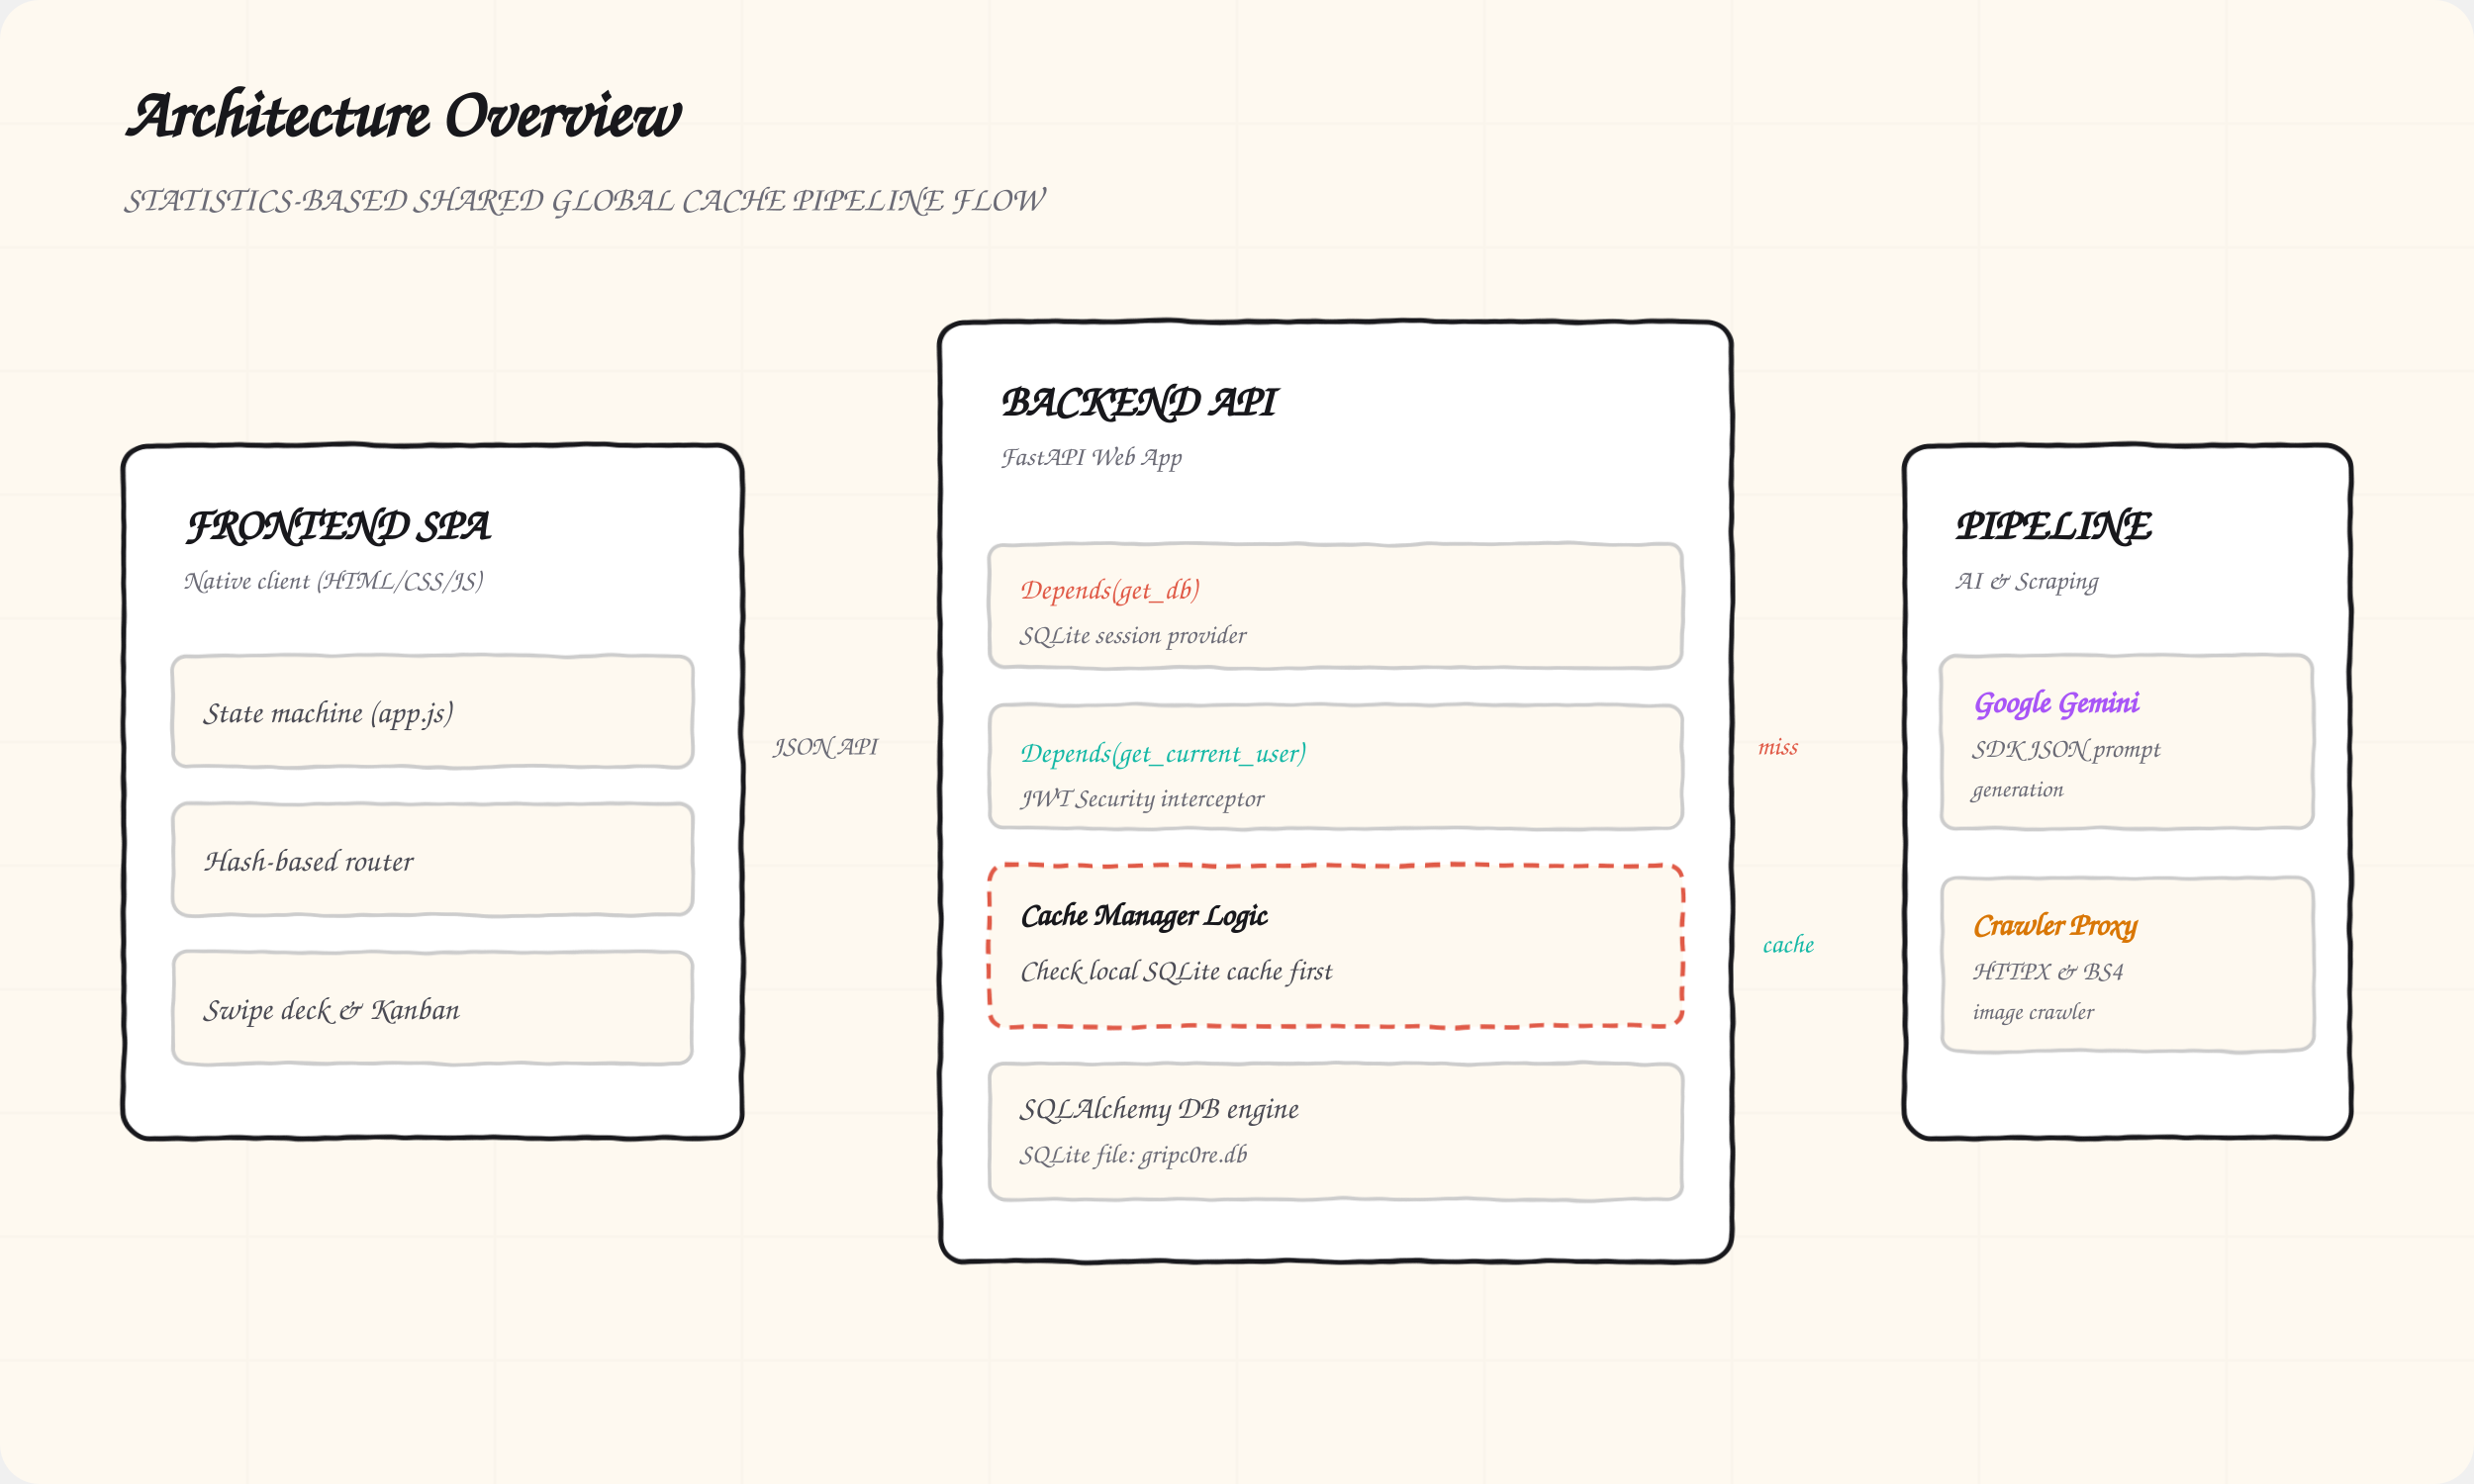
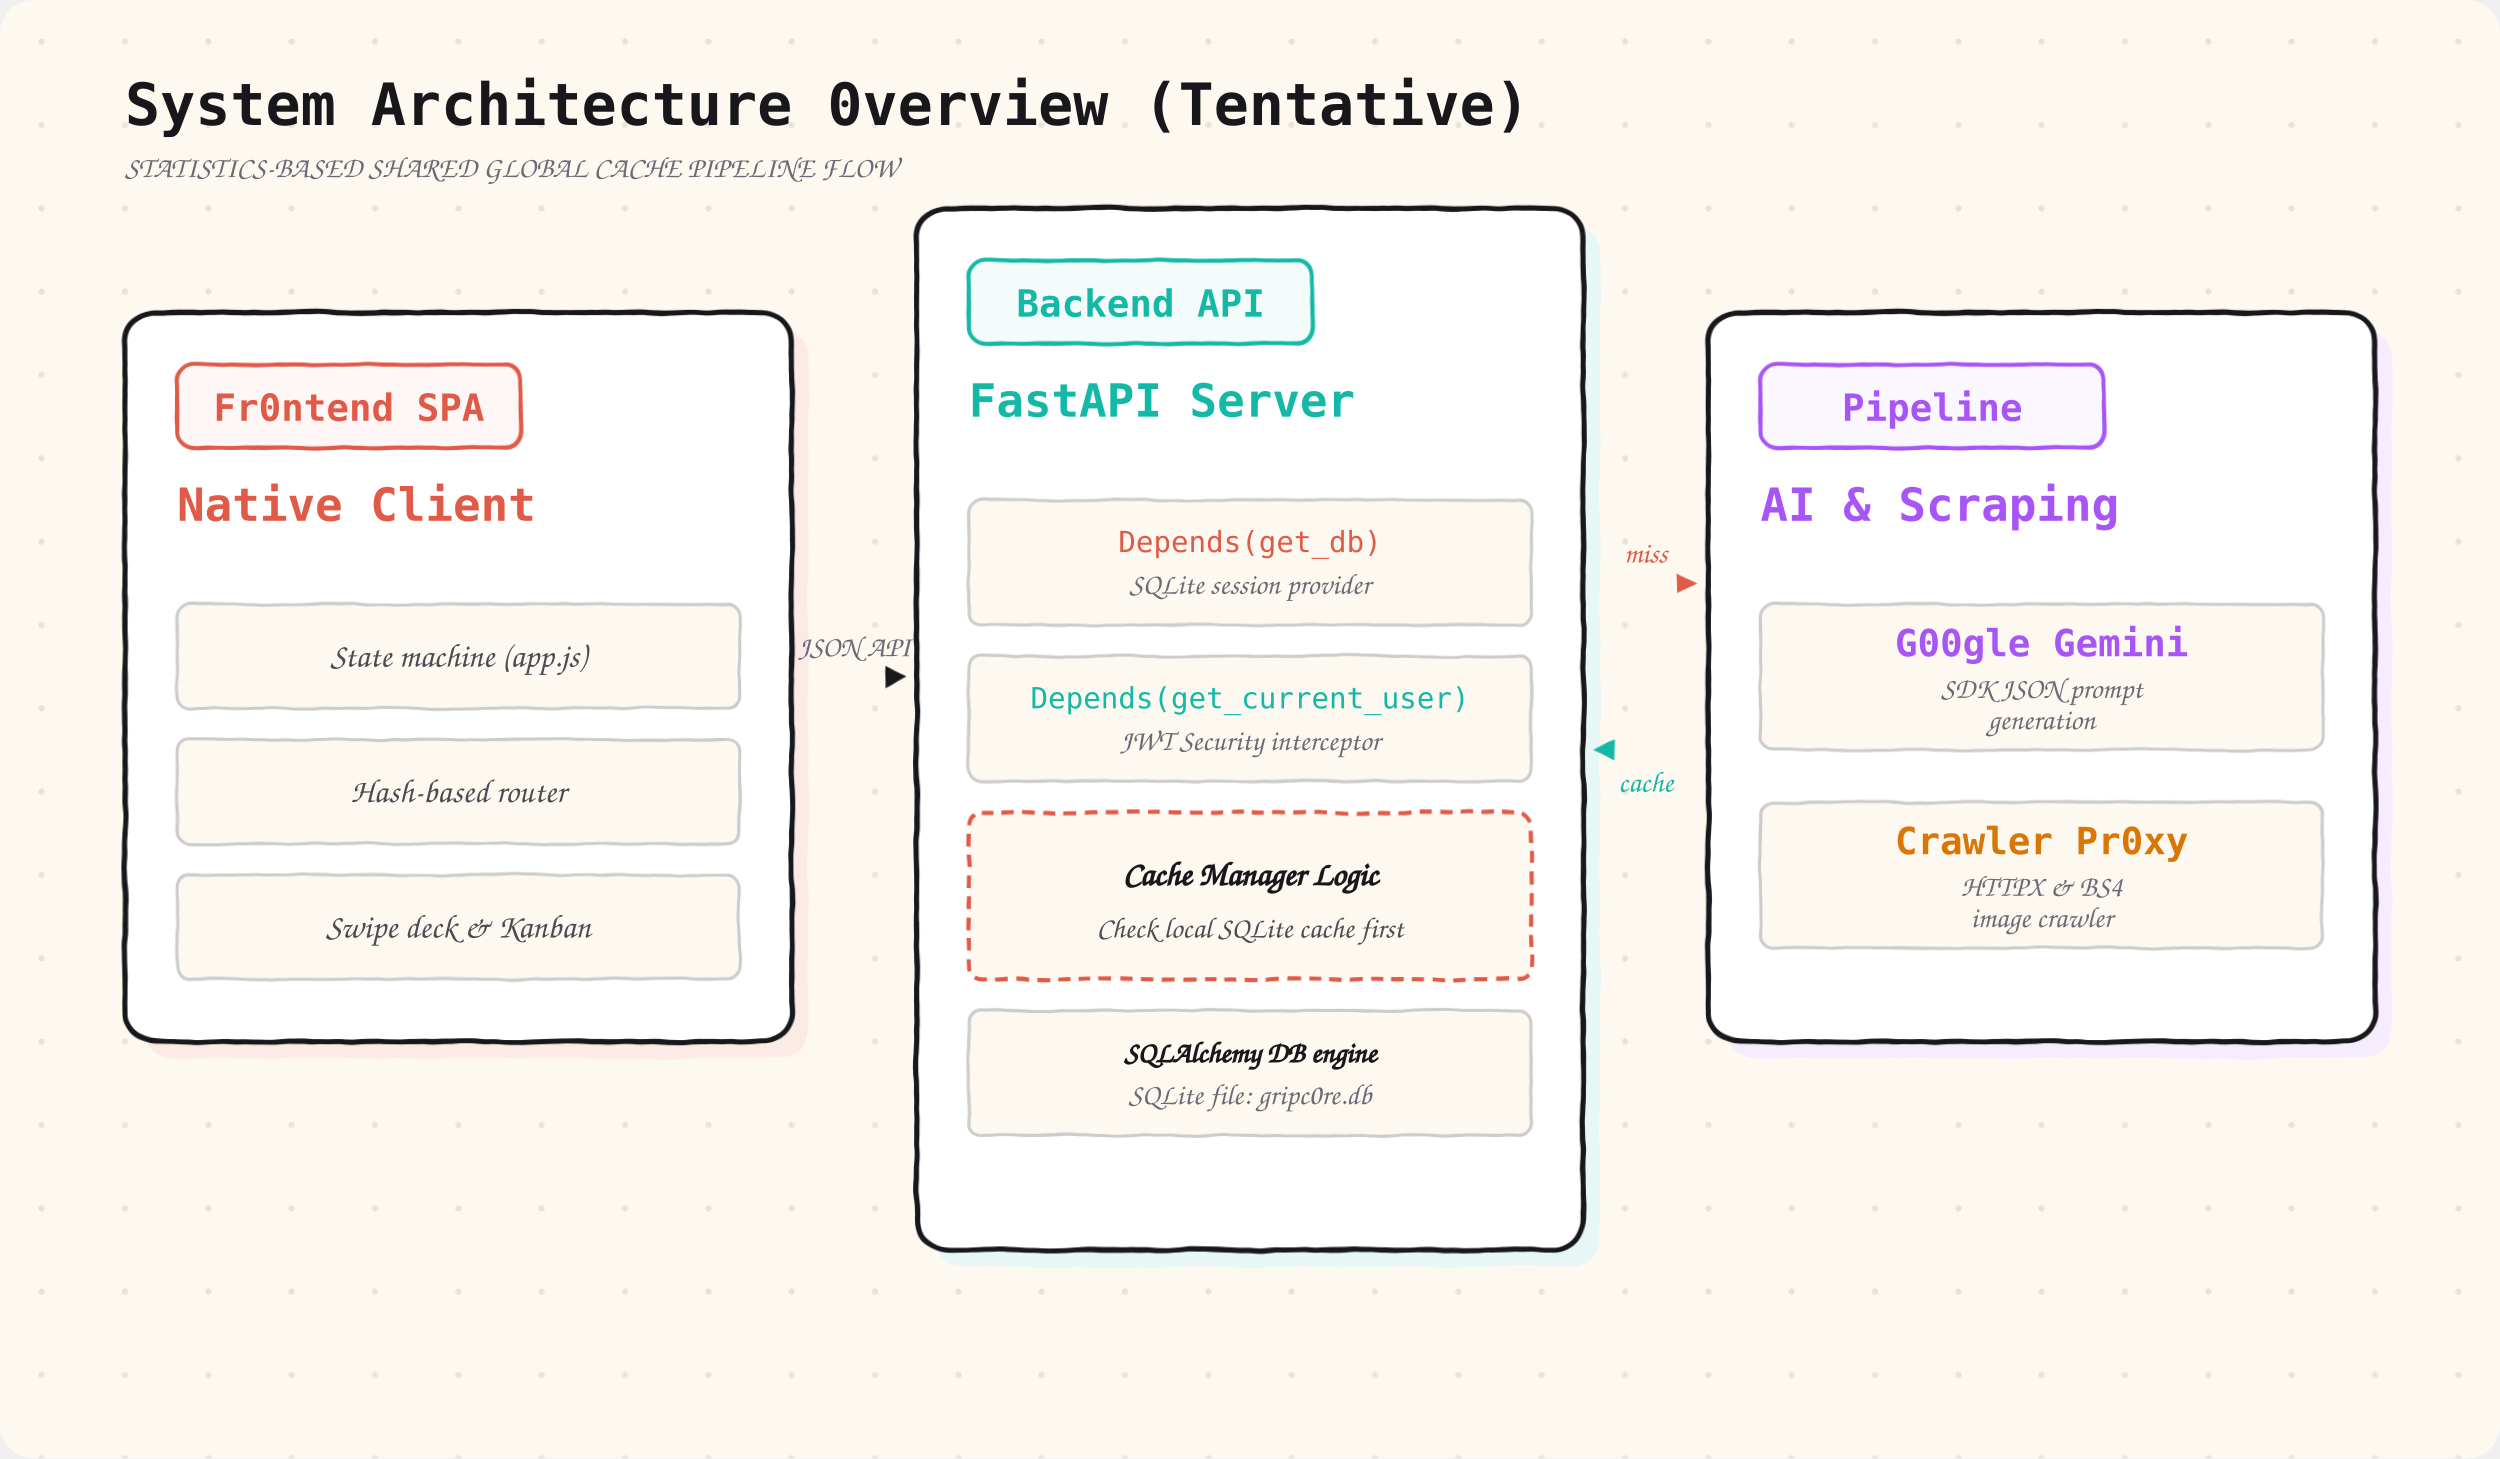
- <svg xmlns="http://www.w3.org/2000/svg" width="1000" height="600" viewBox="0 0 1000 600" fill="none">
+ <svg xmlns="http://www.w3.org/2000/svg" width="1200" height="700" viewBox="0 0 1200 700" fill="none">
  <defs>
    <filter id="gentle-rough" x="-10%" y="-10%" width="120%" height="120%">
      <feTurbulence type="fractalNoise" baseFrequency="0.04" numOctaves="3" result="noise" />
      <feDisplacementMap in="SourceGraphic" in2="noise" scale="2.2" xChannelSelector="R" yChannelSelector="G" />
    </filter>
+     <pattern id="dot-pattern" x="0" y="0" width="40" height="40" patternUnits="userSpaceOnUse">
+       <circle cx="20" cy="20" r="1.5" fill="#E5E0D8" />
+     </pattern>
  </defs>
-   <rect width="1000" height="600" rx="16" fill="#FEF9F0" />
-   <g opacity="0.15" stroke="#E5E0D8" stroke-width="1">
-     <path d="M 0,50 L 1000,50 M 0,100 L 1000,100 M 0,150 L 1000,150 M 0,200 L 1000,200 M 0,250 L 1000,250 M 0,300 L 1000,300 M 0,350 L 1000,350 M 0,400 L 1000,400 M 0,450 L 1000,450 M 0,500 L 1000,500 M 0,550 L 1000,550" />
-     <path d="M 100,0 L 100,600 M 200,0 L 200,600 M 300,0 L 300,600 M 400,0 L 400,600 M 500,0 L 500,600 M 600,0 L 600,600 M 700,0 L 700,600 M 800,0 L 800,600 M 900,0 L 900,600" />
+   <rect width="1200" height="700" rx="16" fill="#FEF9F0" />
+   <rect width="1200" height="700" fill="url(#dot-pattern)" />
+   <text x="60" y="60" font-family="Consolas, 'Fira Code', monospace" font-size="28" font-weight="bold" fill="#18181C">System Architecture 0verview (Tentative)</text>
+   <text x="60" y="85" font-family="'Virgil', 'Comic Sans MS', cursive, sans-serif" font-size="14" fill="#6B6B76">STATISTICS-BASED SHARED GLOBAL CACHE PIPELINE FLOW</text>
+   <g transform="translate(60, 150)">
+     <rect x="8" y="8" width="320" height="350" rx="14" fill="#FCEAE6" filter="url(#gentle-rough)" />
+     <rect x="0" y="0" width="320" height="350" rx="14" fill="#FFFFFF" stroke="#18181C" stroke-width="2.5" filter="url(#gentle-rough)" />
+     <rect x="25" y="25" width="165" height="40" rx="8" fill="rgba(224, 90, 71, 0.05)" stroke="#E05A47" stroke-width="2" filter="url(#gentle-rough)" />
+     <text x="107.5" y="52" font-family="Consolas, 'Fira Code', monospace" font-size="18" font-weight="bold" fill="#E05A47" text-anchor="middle">Fr0ntend SPA</text>
+     <text x="25" y="100" font-family="Consolas, 'Fira Code', monospace" font-size="22" font-weight="bold" fill="#E05A47">Native Client</text>
+     <line x1="25" y1="115" x2="295" y2="115" stroke="#E05A47" stroke-width="1.5" filter="url(#gentle-rough)" />
+     <rect x="25" y="140" width="270" height="50" rx="6" fill="#FEF9F0" stroke="#CCCCCC" stroke-width="1.5" filter="url(#gentle-rough)" />
+     <text x="160" y="170" font-family="'Virgil', 'Comic Sans MS', cursive" font-size="16" fill="#4B4B54" text-anchor="middle">State machine (app.js)</text>
+     <rect x="25" y="205" width="270" height="50" rx="6" fill="#FEF9F0" stroke="#CCCCCC" stroke-width="1.5" filter="url(#gentle-rough)" />
+     <text x="160" y="235" font-family="'Virgil', 'Comic Sans MS', cursive" font-size="16" fill="#4B4B54" text-anchor="middle">Hash-based router</text>
+     <rect x="25" y="270" width="270" height="50" rx="6" fill="#FEF9F0" stroke="#CCCCCC" stroke-width="1.5" filter="url(#gentle-rough)" />
+     <text x="160" y="300" font-family="'Virgil', 'Comic Sans MS', cursive" font-size="16" fill="#4B4B54" text-anchor="middle">Swipe deck &amp; Kanban</text>
  </g>
-   <text x="50" y="55" font-family="'Virgil', 'Comic Sans MS', cursive, sans-serif" font-size="28" font-weight="bold" fill="#18181C">Architecture Overview</text>
-   <text x="50" y="85" font-family="'Virgil', 'Comic Sans MS', cursive, sans-serif" font-size="14" fill="#6B6B76">STATISTICS-BASED SHARED GLOBAL CACHE PIPELINE FLOW</text>
-   <g transform="translate(50, 180)">
-     <rect width="250" height="280" rx="10" fill="#FFFFFF" stroke="#18181C" stroke-width="2" filter="url(#gentle-rough)" />
-     <text x="24" y="38" font-family="'Virgil', 'Comic Sans MS', cursive, sans-serif" font-size="18" font-weight="bold" fill="#18181C">FRONTEND SPA</text>
-     <text x="24" y="58" font-family="'Virgil', 'Comic Sans MS', cursive, sans-serif" font-size="11" fill="#6B6B76">Native client (HTML/CSS/JS)</text>
-     <rect x="20" y="85" width="210" height="45" rx="6" fill="#FEF9F0" stroke="#CCCCCC" stroke-width="1.5" filter="url(#gentle-rough)" />
-     <text x="32" y="112" font-family="'Virgil', 'Comic Sans MS', cursive, sans-serif" font-size="13" fill="#4B4B54">State machine (app.js)</text>
-     <rect x="20" y="145" width="210" height="45" rx="6" fill="#FEF9F0" stroke="#CCCCCC" stroke-width="1.5" filter="url(#gentle-rough)" />
-     <text x="32" y="172" font-family="'Virgil', 'Comic Sans MS', cursive, sans-serif" font-size="13" fill="#4B4B54">Hash-based router</text>
-     <rect x="20" y="205" width="210" height="45" rx="6" fill="#FEF9F0" stroke="#CCCCCC" stroke-width="1.5" filter="url(#gentle-rough)" />
-     <text x="32" y="232" font-family="'Virgil', 'Comic Sans MS', cursive, sans-serif" font-size="13" fill="#4B4B54">Swipe deck &amp; Kanban</text>
+   <g transform="translate(440, 100)">
+     <rect x="8" y="8" width="320" height="500" rx="14" fill="#E6F7F5" filter="url(#gentle-rough)" />
+     <rect x="0" y="0" width="320" height="500" rx="14" fill="#FFFFFF" stroke="#18181C" stroke-width="2.5" filter="url(#gentle-rough)" />
+     <rect x="25" y="25" width="165" height="40" rx="8" fill="rgba(20, 184, 166, 0.05)" stroke="#14B8A6" stroke-width="2" filter="url(#gentle-rough)" />
+     <text x="107.5" y="52" font-family="Consolas, 'Fira Code', monospace" font-size="18" font-weight="bold" fill="#14B8A6" text-anchor="middle">Backend API</text>
+     <text x="25" y="100" font-family="Consolas, 'Fira Code', monospace" font-size="22" font-weight="bold" fill="#14B8A6">FastAPI Server</text>
+     <line x1="25" y1="115" x2="295" y2="115" stroke="#14B8A6" stroke-width="1.5" filter="url(#gentle-rough)" />
+     <rect x="25" y="140" width="270" height="60" rx="6" fill="#FEF9F0" stroke="#CCCCCC" stroke-width="1.5" filter="url(#gentle-rough)" />
+     <text x="160" y="165" font-family="Consolas, 'Fira Code', monospace" font-size="14" fill="#E05A47" text-anchor="middle">Depends(get_db)</text>
+     <text x="160" y="185" font-family="'Virgil', 'Comic Sans MS', cursive" font-size="14" fill="#6B6B76" text-anchor="middle">SQLite session provider</text>
+     <rect x="25" y="215" width="270" height="60" rx="6" fill="#FEF9F0" stroke="#CCCCCC" stroke-width="1.5" filter="url(#gentle-rough)" />
+     <text x="160" y="240" font-family="Consolas, 'Fira Code', monospace" font-size="14" fill="#14B8A6" text-anchor="middle">Depends(get_current_user)</text>
+     <text x="160" y="260" font-family="'Virgil', 'Comic Sans MS', cursive" font-size="14" fill="#6B6B76" text-anchor="middle">JWT Security interceptor</text>
+     <rect x="25" y="290" width="270" height="80" rx="6" fill="#FEF9F0" stroke="#E05A47" stroke-dasharray="6 4" stroke-width="2" filter="url(#gentle-rough)" />
+     <text x="160" y="325" font-family="'Virgil', 'Comic Sans MS', cursive" font-size="16" font-weight="bold" fill="#18181C" text-anchor="middle">Cache Manager Logic</text>
+     <text x="160" y="350" font-family="'Virgil', 'Comic Sans MS', cursive" font-size="14" fill="#4B4B54" text-anchor="middle">Check local SQLite cache first</text>
+     <rect x="25" y="385" width="270" height="60" rx="6" fill="#FEF9F0" stroke="#CCCCCC" stroke-width="1.5" filter="url(#gentle-rough)" />
+     <text x="160" y="410" font-family="'Virgil', 'Comic Sans MS', cursive" font-size="14" font-weight="bold" fill="#18181C" text-anchor="middle">SQLAlchemy DB engine</text>
+     <text x="160" y="430" font-family="'Virgil', 'Comic Sans MS', cursive" font-size="14" fill="#6B6B76" text-anchor="middle">SQLite file: gripc0re.db</text>
  </g>
-   <g transform="translate(380, 130)">
-     <rect width="320" height="380" rx="10" fill="#FFFFFF" stroke="#18181C" stroke-width="2" filter="url(#gentle-rough)" />
-     <text x="24" y="38" font-family="'Virgil', 'Comic Sans MS', cursive, sans-serif" font-size="18" font-weight="bold" fill="#18181C">BACKEND API</text>
-     <text x="24" y="58" font-family="'Virgil', 'Comic Sans MS', cursive, sans-serif" font-size="11" fill="#6B6B76">FastAPI Web App</text>
-     <rect x="20" y="90" width="280" height="50" rx="6" fill="#FEF9F0" stroke="#CCCCCC" stroke-width="1.5" filter="url(#gentle-rough)" />
-     <text x="32" y="112" font-family="'Virgil', 'Comic Sans MS', cursive, sans-serif" font-size="12" fill="#E05A47">Depends(get_db)</text>
-     <text x="32" y="130" font-family="'Virgil', 'Comic Sans MS', cursive, sans-serif" font-size="11" fill="#6B6B76">SQLite session provider</text>
-     <rect x="20" y="155" width="280" height="50" rx="6" fill="#FEF9F0" stroke="#CCCCCC" stroke-width="1.5" filter="url(#gentle-rough)" />
-     <text x="32" y="178" font-family="'Virgil', 'Comic Sans MS', cursive, sans-serif" font-size="12" fill="#14B8A6">Depends(get_current_user)</text>
-     <text x="32" y="196" font-family="'Virgil', 'Comic Sans MS', cursive, sans-serif" font-size="11" fill="#6B6B76">JWT Security interceptor</text>
-     <rect x="20" y="220" width="280" height="65" rx="6" fill="#FEF9F0" stroke="#E05A47" stroke-dasharray="6 4" stroke-width="1.8" filter="url(#gentle-rough)" />
-     <text x="32" y="244" font-family="'Virgil', 'Comic Sans MS', cursive, sans-serif" font-size="13" font-weight="bold" fill="#18181C">Cache Manager Logic</text>
-     <text x="32" y="266" font-family="'Virgil', 'Comic Sans MS', cursive, sans-serif" font-size="12" fill="#4B4B54">Check local SQLite cache first</text>
-     <rect x="20" y="300" width="280" height="55" rx="6" fill="#FEF9F0" stroke="#CCCCCC" stroke-width="1.5" filter="url(#gentle-rough)" />
-     <text x="32" y="322" font-family="'Virgil', 'Comic Sans MS', cursive, sans-serif" font-size="13" fill="#4B4B54">SQLAlchemy DB engine</text>
-     <text x="32" y="340" font-family="'Virgil', 'Comic Sans MS', cursive, sans-serif" font-size="11" fill="#6B6B76">SQLite file: gripc0re.db</text>
+   <g transform="translate(820, 150)">
+     <rect x="8" y="8" width="320" height="350" rx="14" fill="#F5ECFE" filter="url(#gentle-rough)" />
+     <rect x="0" y="0" width="320" height="350" rx="14" fill="#FFFFFF" stroke="#18181C" stroke-width="2.5" filter="url(#gentle-rough)" />
+     <rect x="25" y="25" width="165" height="40" rx="8" fill="rgba(168, 85, 247, 0.05)" stroke="#A855F7" stroke-width="2" filter="url(#gentle-rough)" />
+     <text x="107.5" y="52" font-family="Consolas, 'Fira Code', monospace" font-size="18" font-weight="bold" fill="#A855F7" text-anchor="middle">Pipeline</text>
+     <text x="25" y="100" font-family="Consolas, 'Fira Code', monospace" font-size="22" font-weight="bold" fill="#A855F7">AI &amp; Scraping</text>
+     <line x1="25" y1="115" x2="295" y2="115" stroke="#A855F7" stroke-width="1.5" filter="url(#gentle-rough)" />
+     <rect x="25" y="140" width="270" height="70" rx="6" fill="#FEF9F0" stroke="#CCCCCC" stroke-width="1.5" filter="url(#gentle-rough)" />
+     <text x="160" y="165" font-family="Consolas, 'Fira Code', monospace" font-size="18" font-weight="bold" fill="#A855F7" text-anchor="middle">G00gle Gemini</text>
+     <text x="160" y="185" font-family="'Virgil', 'Comic Sans MS', cursive" font-size="14" fill="#6B6B76" text-anchor="middle">SDK JSON prompt</text>
+     <text x="160" y="200" font-family="'Virgil', 'Comic Sans MS', cursive" font-size="14" fill="#6B6B76" text-anchor="middle">generation</text>
+     <rect x="25" y="235" width="270" height="70" rx="6" fill="#FEF9F0" stroke="#CCCCCC" stroke-width="1.5" filter="url(#gentle-rough)" />
+     <text x="160" y="260" font-family="Consolas, 'Fira Code', monospace" font-size="18" font-weight="bold" fill="#D97706" text-anchor="middle">Crawler Pr0xy</text>
+     <text x="160" y="280" font-family="'Virgil', 'Comic Sans MS', cursive" font-size="14" fill="#6B6B76" text-anchor="middle">HTTPX &amp; BS4</text>
+     <text x="160" y="295" font-family="'Virgil', 'Comic Sans MS', cursive" font-size="14" fill="#6B6B76" text-anchor="middle">image crawler</text>
  </g>
-   <g transform="translate(770, 180)">
-     <rect width="180" height="280" rx="10" fill="#FFFFFF" stroke="#18181C" stroke-width="2" filter="url(#gentle-rough)" />
-     <text x="20" y="38" font-family="'Virgil', 'Comic Sans MS', cursive, sans-serif" font-size="18" font-weight="bold" fill="#18181C">PIPELINE</text>
-     <text x="20" y="58" font-family="'Virgil', 'Comic Sans MS', cursive, sans-serif" font-size="11" fill="#6B6B76">AI &amp; Scraping</text>
-     <rect x="15" y="85" width="150" height="70" rx="6" fill="#FEF9F0" stroke="#CCCCCC" stroke-width="1.5" filter="url(#gentle-rough)" />
-     <text x="27" y="108" font-family="'Virgil', 'Comic Sans MS', cursive, sans-serif" font-size="13" font-weight="bold" fill="#A855F7">Google Gemini</text>
-     <text x="27" y="126" font-family="'Virgil', 'Comic Sans MS', cursive, sans-serif" font-size="11" fill="#6B6B76">SDK JSON prompt</text>
-     <text x="27" y="142" font-family="'Virgil', 'Comic Sans MS', cursive, sans-serif" font-size="10" fill="#6B6B76">generation</text>
-     <rect x="15" y="175" width="150" height="70" rx="6" fill="#FEF9F0" stroke="#CCCCCC" stroke-width="1.5" filter="url(#gentle-rough)" />
-     <text x="27" y="198" font-family="'Virgil', 'Comic Sans MS', cursive, sans-serif" font-size="13" font-weight="bold" fill="#D97706">Crawler Proxy</text>
-     <text x="27" y="216" font-family="'Virgil', 'Comic Sans MS', cursive, sans-serif" font-size="11" fill="#6B6B76">HTTPX &amp; BS4</text>
-     <text x="27" y="232" font-family="'Virgil', 'Comic Sans MS', cursive, sans-serif" font-size="10" fill="#6B6B76">image crawler</text>
-   </g>
-   <path d="M 300 320 L 370 320" stroke="#18181C" stroke-width="2" stroke-dasharray="3 3" filter="url(#gentle-rough)" />
-   <text x="312" y="305" font-family="'Virgil', 'Comic Sans MS', cursive, sans-serif" font-size="11" fill="#6B6B76">JSON API</text>
-   <path d="M 700 320 L 760 320" stroke="#E05A47" stroke-width="2" filter="url(#gentle-rough)" />
-   <text x="710" y="305" font-family="'Virgil', 'Comic Sans MS', cursive, sans-serif" font-size="11" fill="#E05A47">miss</text>
-   <path d="M 760 360 L 700 360" stroke="#14B8A6" stroke-width="2" filter="url(#gentle-rough)" />
-   <text x="712" y="385" font-family="'Virgil', 'Comic Sans MS', cursive, sans-serif" font-size="11" fill="#14B8A6">cache</text>
+   <path d="M 390 325 L 430 325" stroke="#18181C" stroke-width="2" stroke-dasharray="4 4" filter="url(#gentle-rough)" />
+   <polygon points="435,325 425,320 425,330" fill="#18181C" filter="url(#gentle-rough)" />
+   <text x="410" y="315" font-family="'Virgil', 'Comic Sans MS', cursive" font-size="14" fill="#6B6B76" text-anchor="middle">JSON API</text>
+   <path d="M 770 280 L 810 280" stroke="#E05A47" stroke-width="2" filter="url(#gentle-rough)" />
+   <polygon points="815,280 805,275 805,285" fill="#E05A47" filter="url(#gentle-rough)" />
+   <text x="790" y="270" font-family="'Virgil', 'Comic Sans MS', cursive" font-size="14" fill="#E05A47" text-anchor="middle">miss</text>
+   <path d="M 810 360 L 770 360" stroke="#14B8A6" stroke-width="2" filter="url(#gentle-rough)" />
+   <polygon points="765,360 775,355 775,365" fill="#14B8A6" filter="url(#gentle-rough)" />
+   <text x="790" y="380" font-family="'Virgil', 'Comic Sans MS', cursive" font-size="14" fill="#14B8A6" text-anchor="middle">cache</text>
</svg>
